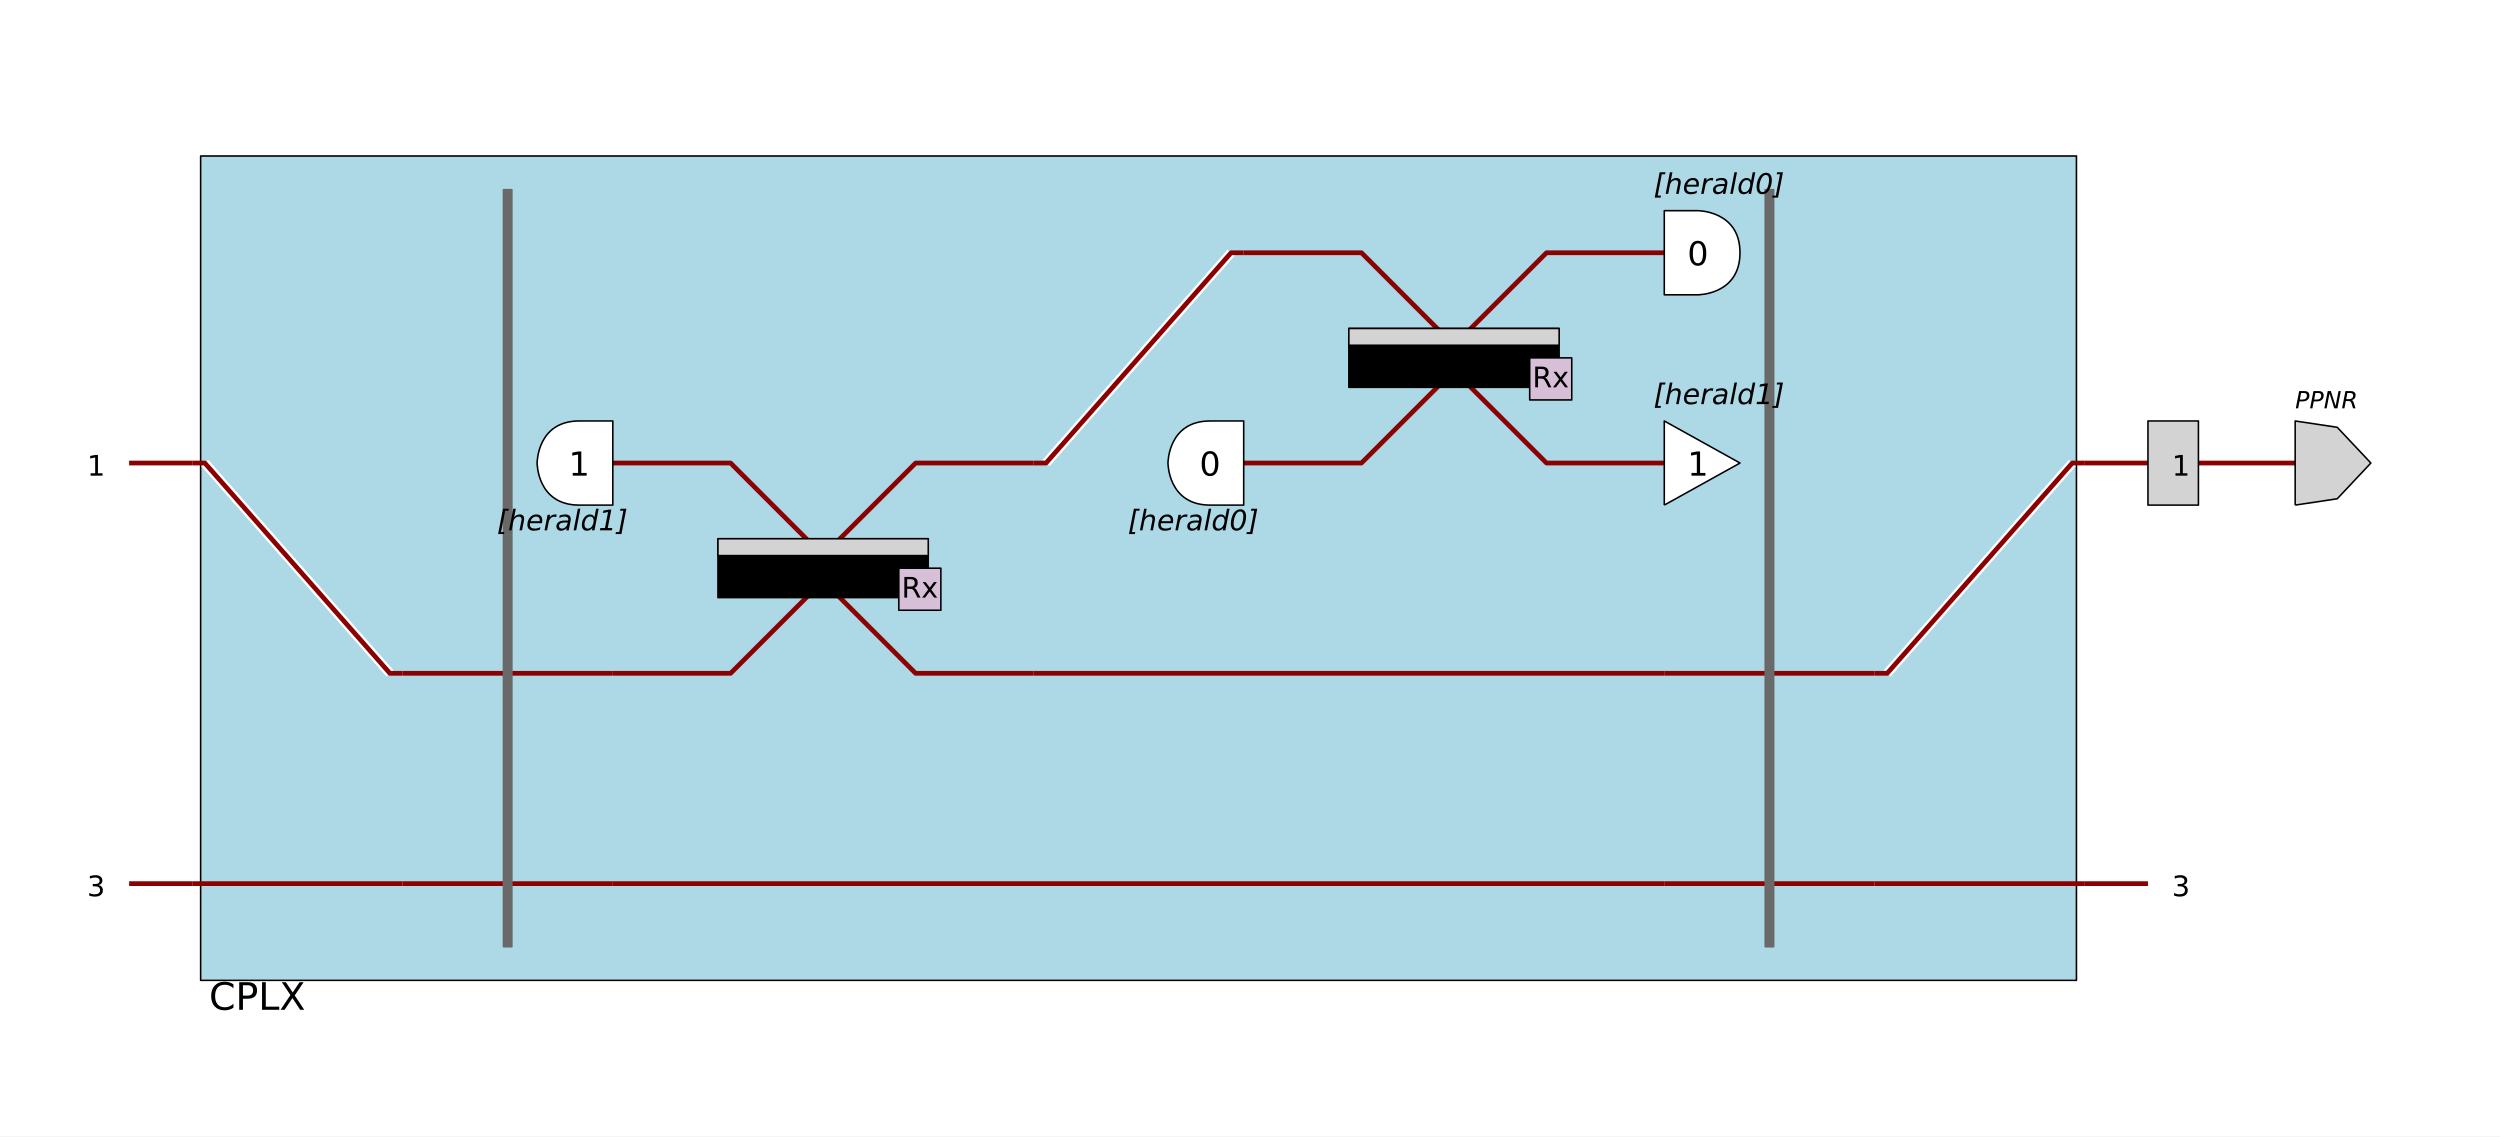
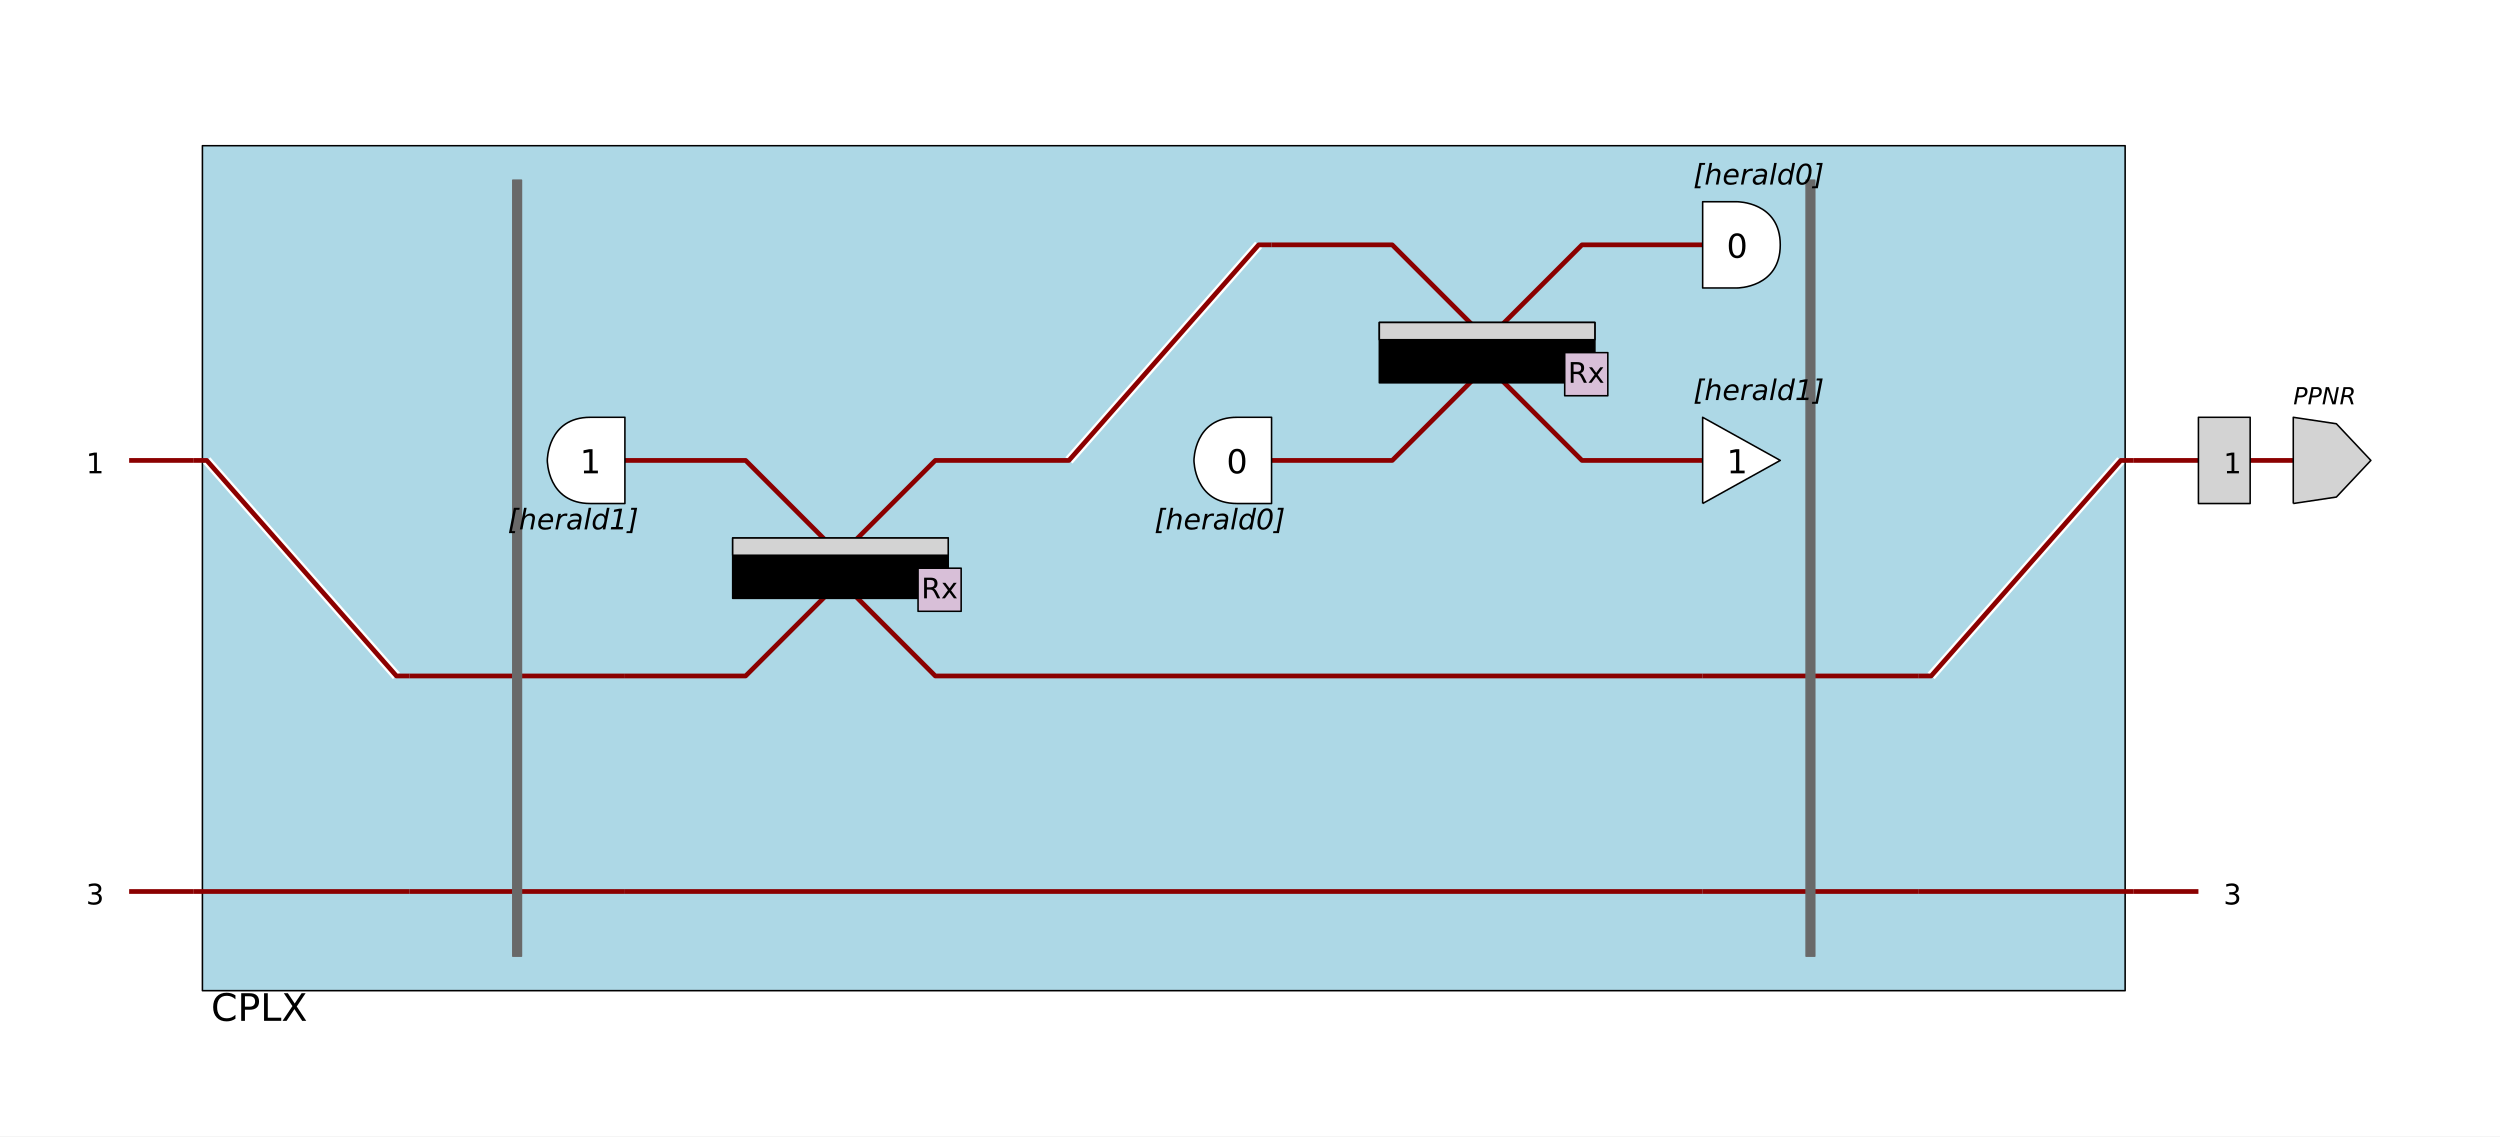
<svg xmlns="http://www.w3.org/2000/svg" xmlns:xlink="http://www.w3.org/1999/xlink" width="1584pt" height="720pt" viewBox="0 0 1584 720" version="1.1">
  <defs>
    <style type="text/css">*{stroke-linejoin: round; stroke-linecap: butt}</style>
  </defs>
  <g id="figure_1">
    <g id="patch_1">
      <path d="M 0 720 L 1584 720 L 1584 0 L 0 0 z " style="fill: #ffffff" />
    </g>
    <g id="axes_1">
      <g id="PatchCollection_1">
-         <path d="M 81.818 293.379 L 121.791 293.379 " clip-path="url(#staticClipPath)" style="fill: none; stroke: #8b0000; stroke-width: 3" />
-         <path d="M 81.818 559.864 L 121.791 559.864 " clip-path="url(#staticClipPath)" style="fill: none; stroke: #8b0000; stroke-width: 3" />
-         <path d="M 127.121 98.845 L 1315.643 98.845 L 1315.643 621.155 L 127.121 621.155 z " clip-path="url(#staticClipPath)" style="fill: #add8e6; stroke: #000000" />
-         <path d="M 129.785 293.379 L 247.039 426.621 " clip-path="url(#staticClipPath)" style="fill: none; stroke: #ffffff; stroke-width: 6" />
-         <path d="M 121.791 293.379 L 129.785 293.379 L 247.039 426.621 L 255.033 426.621 " clip-path="url(#staticClipPath)" style="fill: none; stroke: #8b0000; stroke-width: 3" />
-         <path d="M 121.791 559.864 L 255.033 559.864 " clip-path="url(#staticClipPath)" style="fill: none; stroke: #8b0000; stroke-width: 3" />
-         <path d="M 255.033 426.621 L 388.276 426.621 " clip-path="url(#staticClipPath)" style="fill: none; stroke: #8b0000; stroke-width: 3" />
-         <path d="M 255.033 559.864 L 388.276 559.864 " clip-path="url(#staticClipPath)" style="fill: none; stroke: #8b0000; stroke-width: 3" />
-         <path d="M 318.99 120.164 L 324.319 120.164 L 324.319 599.836 L 318.99 599.836 z " clip-path="url(#staticClipPath)" style="fill: #696969; stroke: #696969" />
-         <path d="M 388.276 293.379 L 462.891 293.379 L 513.523 344.011 " clip-path="url(#staticClipPath)" style="fill: none; stroke: #8b0000; stroke-width: 3" />
-         <path d="M 529.513 344.011 L 580.145 293.379 L 654.76 293.379 " clip-path="url(#staticClipPath)" style="fill: none; stroke: #8b0000; stroke-width: 3" />
-         <path d="M 388.276 426.621 L 462.891 426.621 L 513.523 375.989 " clip-path="url(#staticClipPath)" style="fill: none; stroke: #8b0000; stroke-width: 3" />
-         <path d="M 529.513 375.989 L 580.145 426.621 L 654.76 426.621 " clip-path="url(#staticClipPath)" style="fill: none; stroke: #8b0000; stroke-width: 3" />
-         <path d="M 454.897 341.346 L 588.139 341.346 L 588.139 378.654 L 454.897 378.654 z " clip-path="url(#staticClipPath)" style="stroke: #000000" />
-         <path d="M 454.897 341.346 L 588.139 341.346 L 588.139 352.005 L 454.897 352.005 z " clip-path="url(#staticClipPath)" style="fill: #d3d3d3; stroke: #000000" />
-         <path d="M 569.485 360 L 596.134 360 L 596.134 386.648 L 569.485 386.648 z " clip-path="url(#staticClipPath)" style="fill: #d8bfd8; stroke: #000000" />
-         <path d="M 662.755 293.379 L 780.008 160.136 " clip-path="url(#staticClipPath)" style="fill: none; stroke: #ffffff; stroke-width: 6" />
-         <path d="M 654.76 293.379 L 662.755 293.379 L 780.008 160.136 L 788.003 160.136 " clip-path="url(#staticClipPath)" style="fill: none; stroke: #8b0000; stroke-width: 3" />
-         <path d="M 788.003 160.136 L 862.618 160.136 L 913.251 210.769 " clip-path="url(#staticClipPath)" style="fill: none; stroke: #8b0000; stroke-width: 3" />
-         <path d="M 929.24 210.769 L 979.872 160.136 L 1054.487 160.136 " clip-path="url(#staticClipPath)" style="fill: none; stroke: #8b0000; stroke-width: 3" />
-         <path d="M 788.003 293.379 L 862.618 293.379 L 913.251 242.747 " clip-path="url(#staticClipPath)" style="fill: none; stroke: #8b0000; stroke-width: 3" />
-         <path d="M 929.24 242.747 L 979.872 293.379 L 1054.487 293.379 " clip-path="url(#staticClipPath)" style="fill: none; stroke: #8b0000; stroke-width: 3" />
-         <path d="M 854.624 208.104 L 987.866 208.104 L 987.866 245.412 L 854.624 245.412 z " clip-path="url(#staticClipPath)" style="stroke: #000000" />
-         <path d="M 854.624 208.104 L 987.866 208.104 L 987.866 218.763 L 854.624 218.763 z " clip-path="url(#staticClipPath)" style="fill: #d3d3d3; stroke: #000000" />
-         <path d="M 969.212 226.758 L 995.861 226.758 L 995.861 253.406 L 969.212 253.406 z " clip-path="url(#staticClipPath)" style="fill: #d8bfd8; stroke: #000000" />
-         <path d="M 654.76 426.621 L 1054.487 426.621 " clip-path="url(#staticClipPath)" style="fill: none; stroke: #8b0000; stroke-width: 3" />
-         <path d="M 388.276 559.864 L 1054.487 559.864 " clip-path="url(#staticClipPath)" style="fill: none; stroke: #8b0000; stroke-width: 3" />
-         <path d="M 1054.487 426.621 L 1187.73 426.621 " clip-path="url(#staticClipPath)" style="fill: none; stroke: #8b0000; stroke-width: 3" />
-         <path d="M 1054.487 559.864 L 1187.73 559.864 " clip-path="url(#staticClipPath)" style="fill: none; stroke: #8b0000; stroke-width: 3" />
-         <path d="M 1118.444 120.164 L 1123.773 120.164 L 1123.773 599.836 L 1118.444 599.836 z " clip-path="url(#staticClipPath)" style="fill: #696969; stroke: #696969" />
-         <path d="M 1195.724 426.621 L 1312.978 293.379 " clip-path="url(#staticClipPath)" style="fill: none; stroke: #ffffff; stroke-width: 6" />
-         <path d="M 1187.73 426.621 L 1195.724 426.621 L 1312.978 293.379 L 1320.972 293.379 " clip-path="url(#staticClipPath)" style="fill: none; stroke: #8b0000; stroke-width: 3" />
-         <path d="M 1187.73 559.864 L 1320.972 559.864 " clip-path="url(#staticClipPath)" style="fill: none; stroke: #8b0000; stroke-width: 3" />
-         <path d="M 1320.972 293.379 L 1360.945 293.379 " clip-path="url(#staticClipPath)" style="fill: none; stroke: #8b0000; stroke-width: 3" />
-         <path d="M 1320.972 559.864 L 1360.945 559.864 " clip-path="url(#staticClipPath)" style="fill: none; stroke: #8b0000; stroke-width: 3" />
-         <path d="M 740.035 293.379 C 740.035 293.379 740.035 266.73 766.684 266.73 L 788.003 266.73 L 788.003 320.027 L 766.684 320.027 C 740.035 320.027 740.035 293.379 740.035 293.379 L 740.035 293.379 " clip-path="url(#staticClipPath)" style="fill: #ffffff; stroke: #000000" />
-         <path d="M 340.308 293.379 C 340.308 293.379 340.308 266.73 366.957 266.73 L 388.276 266.73 L 388.276 320.027 L 366.957 320.027 C 340.308 320.027 340.308 293.379 340.308 293.379 L 340.308 293.379 " clip-path="url(#staticClipPath)" style="fill: #ffffff; stroke: #000000" />
-         <path d="M 1387.593 293.379 L 1454.215 293.379 " clip-path="url(#staticClipPath)" style="fill: none; stroke: #8b0000; stroke-width: 3" />
-         <path d="M 1454.215 320.027 L 1480.863 316.03 L 1502.182 293.379 L 1480.863 270.728 L 1454.215 266.73 L 1454.215 320.027 " clip-path="url(#staticClipPath)" style="fill: #d3d3d3; stroke: #000000" />
-         <path d="M 1075.806 186.785 L 1054.487 186.785 L 1054.487 133.488 L 1075.806 133.488 C 1075.806 133.488 1102.455 133.488 1102.455 160.136 C 1102.455 186.785 1075.806 186.785 1075.806 186.785 L 1075.806 186.785 " clip-path="url(#staticClipPath)" style="fill: #ffffff; stroke: #000000" />
-         <path d="M 1054.487 320.027 L 1102.455 293.379 L 1054.487 266.73 L 1054.487 320.027 " clip-path="url(#staticClipPath)" style="fill: #ffffff; stroke: #000000" />
-         <path d="M 1360.945 266.73 L 1392.923 266.73 L 1392.923 320.027 L 1360.945 320.027 z " clip-path="url(#staticClipPath)" style="fill: #d3d3d3; stroke: #000000" />
+         <path d="M 81.818 291.713 L 122.79 291.713 " clip-path="url(#staticClipPath)" style="fill: none; stroke: #8b0000; stroke-width: 3" />
+         <path d="M 81.818 564.86 L 122.79 564.86 " clip-path="url(#staticClipPath)" style="fill: none; stroke: #8b0000; stroke-width: 3" />
+         <path d="M 128.253 92.316 L 1346.488 92.316 L 1346.488 627.684 L 128.253 627.684 z " clip-path="url(#staticClipPath)" style="fill: #add8e6; stroke: #000000" />
+         <path d="M 130.985 291.713 L 251.169 428.287 " clip-path="url(#staticClipPath)" style="fill: none; stroke: #ffffff; stroke-width: 6" />
+         <path d="M 122.79 291.713 L 130.985 291.713 L 251.169 428.287 L 259.364 428.287 " clip-path="url(#staticClipPath)" style="fill: none; stroke: #8b0000; stroke-width: 3" />
+         <path d="M 122.79 564.86 L 259.364 564.86 " clip-path="url(#staticClipPath)" style="fill: none; stroke: #8b0000; stroke-width: 3" />
+         <path d="M 259.364 428.287 L 395.937 428.287 " clip-path="url(#staticClipPath)" style="fill: none; stroke: #8b0000; stroke-width: 3" />
+         <path d="M 259.364 564.86 L 395.937 564.86 " clip-path="url(#staticClipPath)" style="fill: none; stroke: #8b0000; stroke-width: 3" />
+         <path d="M 324.919 114.168 L 330.382 114.168 L 330.382 605.832 L 324.919 605.832 z " clip-path="url(#staticClipPath)" style="fill: #696969; stroke: #696969" />
+         <path d="M 395.937 291.713 L 472.418 291.713 L 524.316 343.611 " clip-path="url(#staticClipPath)" style="fill: none; stroke: #8b0000; stroke-width: 3" />
+         <path d="M 540.705 343.611 L 592.603 291.713 L 669.084 291.713 " clip-path="url(#staticClipPath)" style="fill: none; stroke: #8b0000; stroke-width: 3" />
+         <path d="M 395.937 428.287 L 472.418 428.287 L 524.316 376.389 " clip-path="url(#staticClipPath)" style="fill: none; stroke: #8b0000; stroke-width: 3" />
+         <path d="M 540.705 376.389 L 592.603 428.287 L 669.084 428.287 " clip-path="url(#staticClipPath)" style="fill: none; stroke: #8b0000; stroke-width: 3" />
+         <path d="M 464.224 340.88 L 600.797 340.88 L 600.797 379.12 L 464.224 379.12 z " clip-path="url(#staticClipPath)" style="stroke: #000000" />
+         <path d="M 464.224 340.88 L 600.797 340.88 L 600.797 351.806 L 464.224 351.806 z " clip-path="url(#staticClipPath)" style="fill: #d3d3d3; stroke: #000000" />
+         <path d="M 581.677 360 L 608.992 360 L 608.992 387.315 L 581.677 387.315 z " clip-path="url(#staticClipPath)" style="fill: #d8bfd8; stroke: #000000" />
+         <path d="M 677.278 291.713 L 797.463 155.14 " clip-path="url(#staticClipPath)" style="fill: none; stroke: #ffffff; stroke-width: 6" />
+         <path d="M 669.084 291.713 L 677.278 291.713 L 797.463 155.14 L 805.657 155.14 " clip-path="url(#staticClipPath)" style="fill: none; stroke: #8b0000; stroke-width: 3" />
+         <path d="M 805.657 155.14 L 882.138 155.14 L 934.036 207.038 " clip-path="url(#staticClipPath)" style="fill: none; stroke: #8b0000; stroke-width: 3" />
+         <path d="M 950.425 207.038 L 1002.323 155.14 L 1078.804 155.14 " clip-path="url(#staticClipPath)" style="fill: none; stroke: #8b0000; stroke-width: 3" />
+         <path d="M 805.657 291.713 L 882.138 291.713 L 934.036 239.815 " clip-path="url(#staticClipPath)" style="fill: none; stroke: #8b0000; stroke-width: 3" />
+         <path d="M 950.425 239.815 L 1002.323 291.713 L 1078.804 291.713 " clip-path="url(#staticClipPath)" style="fill: none; stroke: #8b0000; stroke-width: 3" />
+         <path d="M 873.944 204.306 L 1010.517 204.306 L 1010.517 242.547 L 873.944 242.547 z " clip-path="url(#staticClipPath)" style="stroke: #000000" />
+         <path d="M 873.944 204.306 L 1010.517 204.306 L 1010.517 215.232 L 873.944 215.232 z " clip-path="url(#staticClipPath)" style="fill: #d3d3d3; stroke: #000000" />
+         <path d="M 991.397 223.427 L 1018.712 223.427 L 1018.712 250.741 L 991.397 250.741 z " clip-path="url(#staticClipPath)" style="fill: #d8bfd8; stroke: #000000" />
+         <path d="M 669.084 428.287 L 1078.804 428.287 " clip-path="url(#staticClipPath)" style="fill: none; stroke: #8b0000; stroke-width: 3" />
+         <path d="M 395.937 564.86 L 1078.804 564.86 " clip-path="url(#staticClipPath)" style="fill: none; stroke: #8b0000; stroke-width: 3" />
+         <path d="M 1078.804 428.287 L 1215.378 428.287 " clip-path="url(#staticClipPath)" style="fill: none; stroke: #8b0000; stroke-width: 3" />
+         <path d="M 1078.804 564.86 L 1215.378 564.86 " clip-path="url(#staticClipPath)" style="fill: none; stroke: #8b0000; stroke-width: 3" />
+         <path d="M 1144.359 114.168 L 1149.822 114.168 L 1149.822 605.832 L 1144.359 605.832 z " clip-path="url(#staticClipPath)" style="fill: #696969; stroke: #696969" />
+         <path d="M 1223.572 428.287 L 1343.757 291.713 " clip-path="url(#staticClipPath)" style="fill: none; stroke: #ffffff; stroke-width: 6" />
+         <path d="M 1215.378 428.287 L 1223.572 428.287 L 1343.757 291.713 L 1351.951 291.713 " clip-path="url(#staticClipPath)" style="fill: none; stroke: #8b0000; stroke-width: 3" />
+         <path d="M 1215.378 564.86 L 1351.951 564.86 " clip-path="url(#staticClipPath)" style="fill: none; stroke: #8b0000; stroke-width: 3" />
+         <path d="M 1351.951 291.713 L 1392.923 291.713 " clip-path="url(#staticClipPath)" style="fill: none; stroke: #8b0000; stroke-width: 3" />
+         <path d="M 1351.951 564.86 L 1392.923 564.86 " clip-path="url(#staticClipPath)" style="fill: none; stroke: #8b0000; stroke-width: 3" />
+         <path d="M 756.491 291.713 C 756.491 291.713 756.491 264.399 783.806 264.399 L 805.657 264.399 L 805.657 319.028 L 783.806 319.028 C 756.491 319.028 756.491 291.713 756.491 291.713 L 756.491 291.713 " clip-path="url(#staticClipPath)" style="fill: #ffffff; stroke: #000000" />
+         <path d="M 346.771 291.713 C 346.771 291.713 346.771 264.399 374.085 264.399 L 395.937 264.399 L 395.937 319.028 L 374.085 319.028 C 346.771 319.028 346.771 291.713 346.771 291.713 L 346.771 291.713 " clip-path="url(#staticClipPath)" style="fill: #ffffff; stroke: #000000" />
+         <path d="M 1420.238 291.713 L 1488.524 291.713 " clip-path="url(#staticClipPath)" style="fill: none; stroke: #8b0000; stroke-width: 3" />
+         <path d="M 1453.015 319.028 L 1480.33 314.931 L 1502.182 291.713 L 1480.33 268.496 L 1453.015 264.399 L 1453.015 319.028 " clip-path="url(#staticClipPath)" style="fill: #d3d3d3; stroke: #000000" />
+         <path d="M 1100.656 182.455 L 1078.804 182.455 L 1078.804 127.825 L 1100.656 127.825 C 1100.656 127.825 1127.971 127.825 1127.971 155.14 C 1127.971 182.455 1100.656 182.455 1100.656 182.455 L 1100.656 182.455 " clip-path="url(#staticClipPath)" style="fill: #ffffff; stroke: #000000" />
+         <path d="M 1078.804 319.028 L 1127.971 291.713 L 1078.804 264.399 L 1078.804 319.028 " clip-path="url(#staticClipPath)" style="fill: #ffffff; stroke: #000000" />
+         <path d="M 1392.923 264.399 L 1425.701 264.399 L 1425.701 319.028 L 1392.923 319.028 z " clip-path="url(#staticClipPath)" style="fill: #d3d3d3; stroke: #000000" />
      </g>
      <g id="text_1">
-         <g transform="translate(132.4503 639.809) scale(0.24 -0.24)">
+         <g transform="translate(133.7161 646.8042) scale(0.24 -0.24)">
          <defs>
            <path id="DejaVuSans-43" d="M 4122 4306 L 4122 3641 Q 3803 3938 3442 4084 Q 3081 4231 2675 4231 Q 1875 4231 1450 3742 Q 1025 3253 1025 2328 Q 1025 1406 1450 917 Q 1875 428 2675 428 Q 3081 428 3442 575 Q 3803 722 4122 1019 L 4122 359 Q 3791 134 3420 21 Q 3050 -91 2638 -91 Q 1578 -91 968 557 Q 359 1206 359 2328 Q 359 3453 968 4101 Q 1578 4750 2638 4750 Q 3056 4750 3426 4639 Q 3797 4528 4122 4306 z " transform="scale(0.015625)" />
            <path id="DejaVuSans-50" d="M 1259 4147 L 1259 2394 L 2053 2394 Q 2494 2394 2734 2622 Q 2975 2850 2975 3272 Q 2975 3691 2734 3919 Q 2494 4147 2053 4147 L 1259 4147 z M 628 4666 L 2053 4666 Q 2838 4666 3239 4311 Q 3641 3956 3641 3272 Q 3641 2581 3239 2228 Q 2838 1875 2053 1875 L 1259 1875 L 1259 0 L 628 0 L 628 4666 z " transform="scale(0.015625)" />
            <path id="DejaVuSans-4c" d="M 628 4666 L 1259 4666 L 1259 531 L 3531 531 L 3531 0 L 628 0 L 628 4666 z " transform="scale(0.015625)" />
            <path id="DejaVuSans-58" d="M 403 4666 L 1081 4666 L 2241 2931 L 3406 4666 L 4084 4666 L 2584 2425 L 4184 0 L 3506 0 L 2194 1984 L 872 0 L 191 0 L 1856 2491 L 403 4666 z " transform="scale(0.015625)" />
          </defs>
          <use xlink:href="#DejaVuSans-43" />
          <use xlink:href="#DejaVuSans-50" x="69.824" />
          <use xlink:href="#DejaVuSans-4c" x="130.127" />
          <use xlink:href="#DejaVuSans-58" x="185.84" />
        </g>
      </g>
      <g id="text_2">
-         <g transform="translate(571.229 378.6539) scale(0.18 -0.18)">
+         <g transform="translate(583.7538 379.1203) scale(0.18 -0.18)">
          <defs>
            <path id="DejaVuSans-52" d="M 2841 2188 Q 3044 2119 3236 1894 Q 3428 1669 3622 1275 L 4263 0 L 3584 0 L 2988 1197 Q 2756 1666 2539 1819 Q 2322 1972 1947 1972 L 1259 1972 L 1259 0 L 628 0 L 628 4666 L 2053 4666 Q 2853 4666 3247 4331 Q 3641 3997 3641 3322 Q 3641 2881 3436 2590 Q 3231 2300 2841 2188 z M 1259 4147 L 1259 2491 L 2053 2491 Q 2509 2491 2742 2702 Q 2975 2913 2975 3322 Q 2975 3731 2742 3939 Q 2509 4147 2053 4147 L 1259 4147 z " transform="scale(0.015625)" />
            <path id="DejaVuSans-78" d="M 3513 3500 L 2247 1797 L 3578 0 L 2900 0 L 1881 1375 L 863 0 L 184 0 L 1544 1831 L 300 3500 L 978 3500 L 1906 2253 L 2834 3500 L 3513 3500 z " transform="scale(0.015625)" />
          </defs>
          <use xlink:href="#DejaVuSans-52" />
          <use xlink:href="#DejaVuSans-78" x="69.482" />
        </g>
      </g>
      <g id="text_3">
-         <g transform="translate(970.9561 245.4116) scale(0.18 -0.18)">
+         <g transform="translate(993.4741 242.5469) scale(0.18 -0.18)">
          <use xlink:href="#DejaVuSans-52" />
          <use xlink:href="#DejaVuSans-78" x="69.482" />
        </g>
      </g>
      <g id="text_4">
-         <g transform="translate(714.6049 336.0164) scale(0.18 -0.18)">
+         <g transform="translate(731.46 335.4168) scale(0.18 -0.18)">
          <defs>
            <path id="DejaVuSans-Oblique-5b" d="M 1363 4863 L 2688 4863 L 2597 4416 L 1850 4416 L 916 -397 L 1663 -397 L 1581 -844 L 256 -844 L 1363 4863 z " transform="scale(0.015625)" />
            <path id="DejaVuSans-Oblique-68" d="M 3566 2113 L 3156 0 L 2578 0 L 2988 2091 Q 3016 2238 3031 2350 Q 3047 2463 3047 2528 Q 3047 2791 2881 2937 Q 2716 3084 2419 3084 Q 1956 3084 1617 2771 Q 1278 2459 1178 1941 L 800 0 L 225 0 L 1172 4863 L 1747 4863 L 1375 2950 Q 1594 3244 1934 3414 Q 2275 3584 2650 3584 Q 3113 3584 3367 3334 Q 3622 3084 3622 2631 Q 3622 2519 3608 2391 Q 3594 2263 3566 2113 z " transform="scale(0.015625)" />
            <path id="DejaVuSans-Oblique-65" d="M 3078 2063 Q 3088 2113 3092 2166 Q 3097 2219 3097 2272 Q 3097 2653 2873 2875 Q 2650 3097 2266 3097 Q 1838 3097 1509 2826 Q 1181 2556 1013 2059 L 3078 2063 z M 3578 1613 L 903 1613 Q 884 1494 878 1425 Q 872 1356 872 1306 Q 872 872 1139 634 Q 1406 397 1894 397 Q 2269 397 2603 481 Q 2938 566 3225 728 L 3116 159 Q 2806 34 2476 -28 Q 2147 -91 1806 -91 Q 1078 -91 686 257 Q 294 606 294 1247 Q 294 1794 489 2264 Q 684 2734 1063 3103 Q 1306 3334 1642 3459 Q 1978 3584 2356 3584 Q 2950 3584 3301 3228 Q 3653 2872 3653 2272 Q 3653 2128 3634 1964 Q 3616 1800 3578 1613 z " transform="scale(0.015625)" />
            <path id="DejaVuSans-Oblique-72" d="M 2853 2969 Q 2766 3016 2653 3041 Q 2541 3066 2413 3066 Q 1953 3066 1609 2717 Q 1266 2369 1153 1784 L 800 0 L 225 0 L 909 3500 L 1484 3500 L 1375 2956 Q 1603 3259 1920 3421 Q 2238 3584 2597 3584 Q 2691 3584 2781 3573 Q 2872 3563 2963 3538 L 2853 2969 z " transform="scale(0.015625)" />
            <path id="DejaVuSans-Oblique-61" d="M 3438 1997 L 3047 0 L 2472 0 L 2578 531 Q 2325 219 2001 64 Q 1678 -91 1281 -91 Q 834 -91 548 182 Q 263 456 263 884 Q 263 1497 752 1853 Q 1241 2209 2100 2209 L 2900 2209 L 2931 2363 Q 2938 2388 2941 2417 Q 2944 2447 2944 2509 Q 2944 2788 2717 2942 Q 2491 3097 2081 3097 Q 1800 3097 1504 3025 Q 1209 2953 897 2809 L 997 3341 Q 1322 3463 1633 3523 Q 1944 3584 2234 3584 Q 2853 3584 3176 3315 Q 3500 3047 3500 2534 Q 3500 2431 3484 2292 Q 3469 2153 3438 1997 z M 2816 1759 L 2241 1759 Q 1534 1759 1195 1570 Q 856 1381 856 984 Q 856 709 1029 553 Q 1203 397 1509 397 Q 1978 397 2328 733 Q 2678 1069 2791 1631 L 2816 1759 z " transform="scale(0.015625)" />
            <path id="DejaVuSans-Oblique-6c" d="M 1172 4863 L 1747 4863 L 800 0 L 225 0 L 1172 4863 z " transform="scale(0.015625)" />
            <path id="DejaVuSans-Oblique-64" d="M 2675 525 Q 2444 222 2128 65 Q 1813 -91 1428 -91 Q 903 -91 598 267 Q 294 625 294 1247 Q 294 1766 478 2236 Q 663 2706 1013 3078 Q 1244 3325 1534 3454 Q 1825 3584 2144 3584 Q 2481 3584 2739 3421 Q 2997 3259 3138 2956 L 3513 4863 L 4091 4863 L 3144 0 L 2566 0 L 2675 525 z M 891 1350 Q 891 897 1095 644 Q 1300 391 1663 391 Q 1931 391 2161 520 Q 2391 650 2566 903 Q 2750 1166 2856 1509 Q 2963 1853 2963 2188 Q 2963 2622 2758 2865 Q 2553 3109 2194 3109 Q 1922 3109 1687 2981 Q 1453 2853 1288 2613 Q 1106 2353 998 2009 Q 891 1666 891 1350 z " transform="scale(0.015625)" />
            <path id="DejaVuSans-Oblique-30" d="M 2444 4750 Q 3078 4750 3414 4328 Q 3750 3906 3750 3116 Q 3750 2516 3592 1923 Q 3434 1331 3150 863 Q 2859 394 2467 151 Q 2075 -91 1600 -91 Q 988 -91 653 334 Q 319 759 319 1544 Q 319 2138 480 2733 Q 641 3328 928 3794 Q 1216 4263 1602 4506 Q 1988 4750 2444 4750 z M 2406 4250 Q 2169 4250 1955 4123 Q 1741 3997 1569 3750 Q 1281 3338 1111 2720 Q 941 2103 941 1453 Q 941 938 1123 673 Q 1306 409 1663 409 Q 1913 409 2125 536 Q 2338 663 2509 909 Q 2794 1319 2961 1936 Q 3128 2553 3128 3206 Q 3128 3722 2945 3986 Q 2763 4250 2406 4250 z " transform="scale(0.015625)" />
            <path id="DejaVuSans-Oblique-5d" d="M 2188 4863 L 1081 -844 L -244 -844 L -159 -397 L 588 -397 L 1522 4416 L 781 4416 L 863 4863 L 2188 4863 z " transform="scale(0.015625)" />
          </defs>
          <use xlink:href="#DejaVuSans-Oblique-5b" />
          <use xlink:href="#DejaVuSans-Oblique-68" x="39.014" />
          <use xlink:href="#DejaVuSans-Oblique-65" x="102.393" />
          <use xlink:href="#DejaVuSans-Oblique-72" x="163.916" />
          <use xlink:href="#DejaVuSans-Oblique-61" x="205.029" />
          <use xlink:href="#DejaVuSans-Oblique-6c" x="266.309" />
          <use xlink:href="#DejaVuSans-Oblique-64" x="294.092" />
          <use xlink:href="#DejaVuSans-Oblique-30" x="357.568" />
          <use xlink:href="#DejaVuSans-Oblique-5d" x="421.191" />
        </g>
      </g>
      <g id="text_5">
-         <g transform="translate(760.0033 301.3734) scale(0.21 -0.21)">
+         <g transform="translate(777.125 299.9077) scale(0.21 -0.21)">
          <defs>
            <path id="DejaVuSans-30" d="M 2034 4250 Q 1547 4250 1301 3770 Q 1056 3291 1056 2328 Q 1056 1369 1301 889 Q 1547 409 2034 409 Q 2525 409 2770 889 Q 3016 1369 3016 2328 Q 3016 3291 2770 3770 Q 2525 4250 2034 4250 z M 2034 4750 Q 2819 4750 3233 4129 Q 3647 3509 3647 2328 Q 3647 1150 3233 529 Q 2819 -91 2034 -91 Q 1250 -91 836 529 Q 422 1150 422 2328 Q 422 3509 836 4129 Q 1250 4750 2034 4750 z " transform="scale(0.015625)" />
          </defs>
          <use xlink:href="#DejaVuSans-30" />
        </g>
      </g>
      <g id="text_6">
-         <g transform="translate(314.8778 336.0164) scale(0.18 -0.18)">
+         <g transform="translate(321.7398 335.4168) scale(0.18 -0.18)">
          <defs>
            <path id="DejaVuSans-Oblique-31" d="M 416 531 L 1447 531 L 2144 4122 L 978 3897 L 1088 4441 L 2247 4666 L 2881 4666 L 2075 531 L 3103 531 L 3003 0 L 313 0 L 416 531 z " transform="scale(0.015625)" />
          </defs>
          <use xlink:href="#DejaVuSans-Oblique-5b" />
          <use xlink:href="#DejaVuSans-Oblique-68" x="39.014" />
          <use xlink:href="#DejaVuSans-Oblique-65" x="102.393" />
          <use xlink:href="#DejaVuSans-Oblique-72" x="163.916" />
          <use xlink:href="#DejaVuSans-Oblique-61" x="205.029" />
          <use xlink:href="#DejaVuSans-Oblique-6c" x="266.309" />
          <use xlink:href="#DejaVuSans-Oblique-64" x="294.092" />
          <use xlink:href="#DejaVuSans-Oblique-31" x="357.568" />
          <use xlink:href="#DejaVuSans-Oblique-5d" x="421.191" />
        </g>
      </g>
      <g id="text_7">
-         <g transform="translate(360.2762 301.3734) scale(0.21 -0.21)">
+         <g transform="translate(367.4047 299.9077) scale(0.21 -0.21)">
          <defs>
            <path id="DejaVuSans-31" d="M 794 531 L 1825 531 L 1825 4091 L 703 3866 L 703 4441 L 1819 4666 L 2450 4666 L 2450 531 L 3481 531 L 3481 0 L 794 0 L 794 531 z " transform="scale(0.015625)" />
          </defs>
          <use xlink:href="#DejaVuSans-31" />
        </g>
      </g>
      <g id="text_8">
-         <g transform="translate(1454.215 258.7358) scale(0.15 -0.15)">
+         <g transform="translate(1453.015 256.2042) scale(0.15 -0.15)">
          <defs>
            <path id="DejaVuSans-Oblique-50" d="M 1081 4666 L 2541 4666 Q 3178 4666 3512 4369 Q 3847 4072 3847 3500 Q 3847 2731 3353 2303 Q 2859 1875 1966 1875 L 1172 1875 L 806 0 L 172 0 L 1081 4666 z M 1613 4147 L 1275 2394 L 2069 2394 Q 2606 2394 2893 2669 Q 3181 2944 3181 3456 Q 3181 3784 2986 3965 Q 2791 4147 2438 4147 L 1613 4147 z " transform="scale(0.015625)" />
            <path id="DejaVuSans-Oblique-4e" d="M 1081 4666 L 1931 4666 L 3219 666 L 4000 4666 L 4616 4666 L 3706 0 L 2853 0 L 1569 4025 L 788 0 L 172 0 L 1081 4666 z " transform="scale(0.015625)" />
            <path id="DejaVuSans-Oblique-52" d="M 1613 4147 L 1294 2491 L 2106 2491 Q 2584 2491 2879 2755 Q 3175 3019 3175 3444 Q 3175 3784 2976 3965 Q 2778 4147 2406 4147 L 1613 4147 z M 2772 2241 Q 2972 2194 3105 2009 Q 3238 1825 3413 1275 L 3809 0 L 3144 0 L 2778 1197 Q 2638 1659 2453 1815 Q 2269 1972 1888 1972 L 1191 1972 L 806 0 L 172 0 L 1081 4666 L 2503 4666 Q 3150 4666 3495 4373 Q 3841 4081 3841 3531 Q 3841 3044 3547 2687 Q 3253 2331 2772 2241 z " transform="scale(0.015625)" />
          </defs>
          <use xlink:href="#DejaVuSans-Oblique-50" />
          <use xlink:href="#DejaVuSans-Oblique-50" x="60.303" />
          <use xlink:href="#DejaVuSans-Oblique-4e" x="120.605" />
          <use xlink:href="#DejaVuSans-Oblique-52" x="195.41" />
        </g>
      </g>
      <g id="text_9">
-         <g transform="translate(1047.711 122.8286) scale(0.18 -0.18)">
+         <g transform="translate(1072.894 116.8993) scale(0.18 -0.18)">
          <use xlink:href="#DejaVuSans-Oblique-5b" />
          <use xlink:href="#DejaVuSans-Oblique-68" x="39.014" />
          <use xlink:href="#DejaVuSans-Oblique-65" x="102.393" />
          <use xlink:href="#DejaVuSans-Oblique-72" x="163.916" />
          <use xlink:href="#DejaVuSans-Oblique-61" x="205.029" />
          <use xlink:href="#DejaVuSans-Oblique-6c" x="266.309" />
          <use xlink:href="#DejaVuSans-Oblique-64" x="294.092" />
          <use xlink:href="#DejaVuSans-Oblique-30" x="357.568" />
          <use xlink:href="#DejaVuSans-Oblique-5d" x="421.191" />
        </g>
      </g>
      <g id="text_10">
-         <g transform="translate(1069.126 168.131) scale(0.21 -0.21)">
+         <g transform="translate(1093.975 163.3343) scale(0.21 -0.21)">
          <use xlink:href="#DejaVuSans-30" />
        </g>
      </g>
      <g id="text_11">
-         <g transform="translate(1047.711 256.071) scale(0.18 -0.18)">
+         <g transform="translate(1072.894 253.4727) scale(0.18 -0.18)">
          <use xlink:href="#DejaVuSans-Oblique-5b" />
          <use xlink:href="#DejaVuSans-Oblique-68" x="39.014" />
          <use xlink:href="#DejaVuSans-Oblique-65" x="102.393" />
          <use xlink:href="#DejaVuSans-Oblique-72" x="163.916" />
          <use xlink:href="#DejaVuSans-Oblique-61" x="205.029" />
          <use xlink:href="#DejaVuSans-Oblique-6c" x="266.309" />
          <use xlink:href="#DejaVuSans-Oblique-64" x="294.092" />
          <use xlink:href="#DejaVuSans-Oblique-31" x="357.568" />
          <use xlink:href="#DejaVuSans-Oblique-5d" x="421.191" />
        </g>
      </g>
      <g id="text_12">
-         <g transform="translate(1069.126 301.3734) scale(0.21 -0.21)">
+         <g transform="translate(1093.975 299.9077) scale(0.21 -0.21)">
          <use xlink:href="#DejaVuSans-31" />
        </g>
      </g>
      <g id="text_13">
-         <g transform="translate(1376.141 301.3734) scale(0.18 -0.18)">
+         <g transform="translate(1408.785 299.9077) scale(0.18 -0.18)">
          <use xlink:href="#DejaVuSans-31" />
        </g>
      </g>
      <g id="text_14">
-         <g transform="translate(1376.141 567.8581) scale(0.18 -0.18)">
+         <g transform="translate(1408.785 573.0545) scale(0.18 -0.18)">
          <defs>
            <path id="DejaVuSans-33" d="M 2597 2516 Q 3050 2419 3304 2112 Q 3559 1806 3559 1356 Q 3559 666 3084 287 Q 2609 -91 1734 -91 Q 1441 -91 1130 -33 Q 819 25 488 141 L 488 750 Q 750 597 1062 519 Q 1375 441 1716 441 Q 2309 441 2620 675 Q 2931 909 2931 1356 Q 2931 1769 2642 2001 Q 2353 2234 1838 2234 L 1294 2234 L 1294 2753 L 1863 2753 Q 2328 2753 2575 2939 Q 2822 3125 2822 3475 Q 2822 3834 2567 4026 Q 2313 4219 1838 4219 Q 1578 4219 1281 4162 Q 984 4106 628 3988 L 628 4550 Q 988 4650 1302 4700 Q 1616 4750 1894 4750 Q 2613 4750 3031 4423 Q 3450 4097 3450 3541 Q 3450 3153 3228 2886 Q 3006 2619 2597 2516 z " transform="scale(0.015625)" />
          </defs>
          <use xlink:href="#DejaVuSans-33" />
        </g>
      </g>
      <g id="text_15">
-         <g transform="translate(55.16971 301.3734) scale(0.18 -0.18)">
+         <g transform="translate(54.5035 299.9077) scale(0.18 -0.18)">
          <use xlink:href="#DejaVuSans-31" />
        </g>
      </g>
      <g id="text_16">
-         <g transform="translate(55.16971 567.8581) scale(0.18 -0.18)">
+         <g transform="translate(54.5035 573.0545) scale(0.18 -0.18)">
          <use xlink:href="#DejaVuSans-33" />
        </g>
      </g>
    </g>
  </g>
  <defs>
    <clipPath id="staticClipPath">
      <rect x="10.8" y="10.8" width="1562.4" height="698.4" />
    </clipPath>
  </defs>
</svg>
